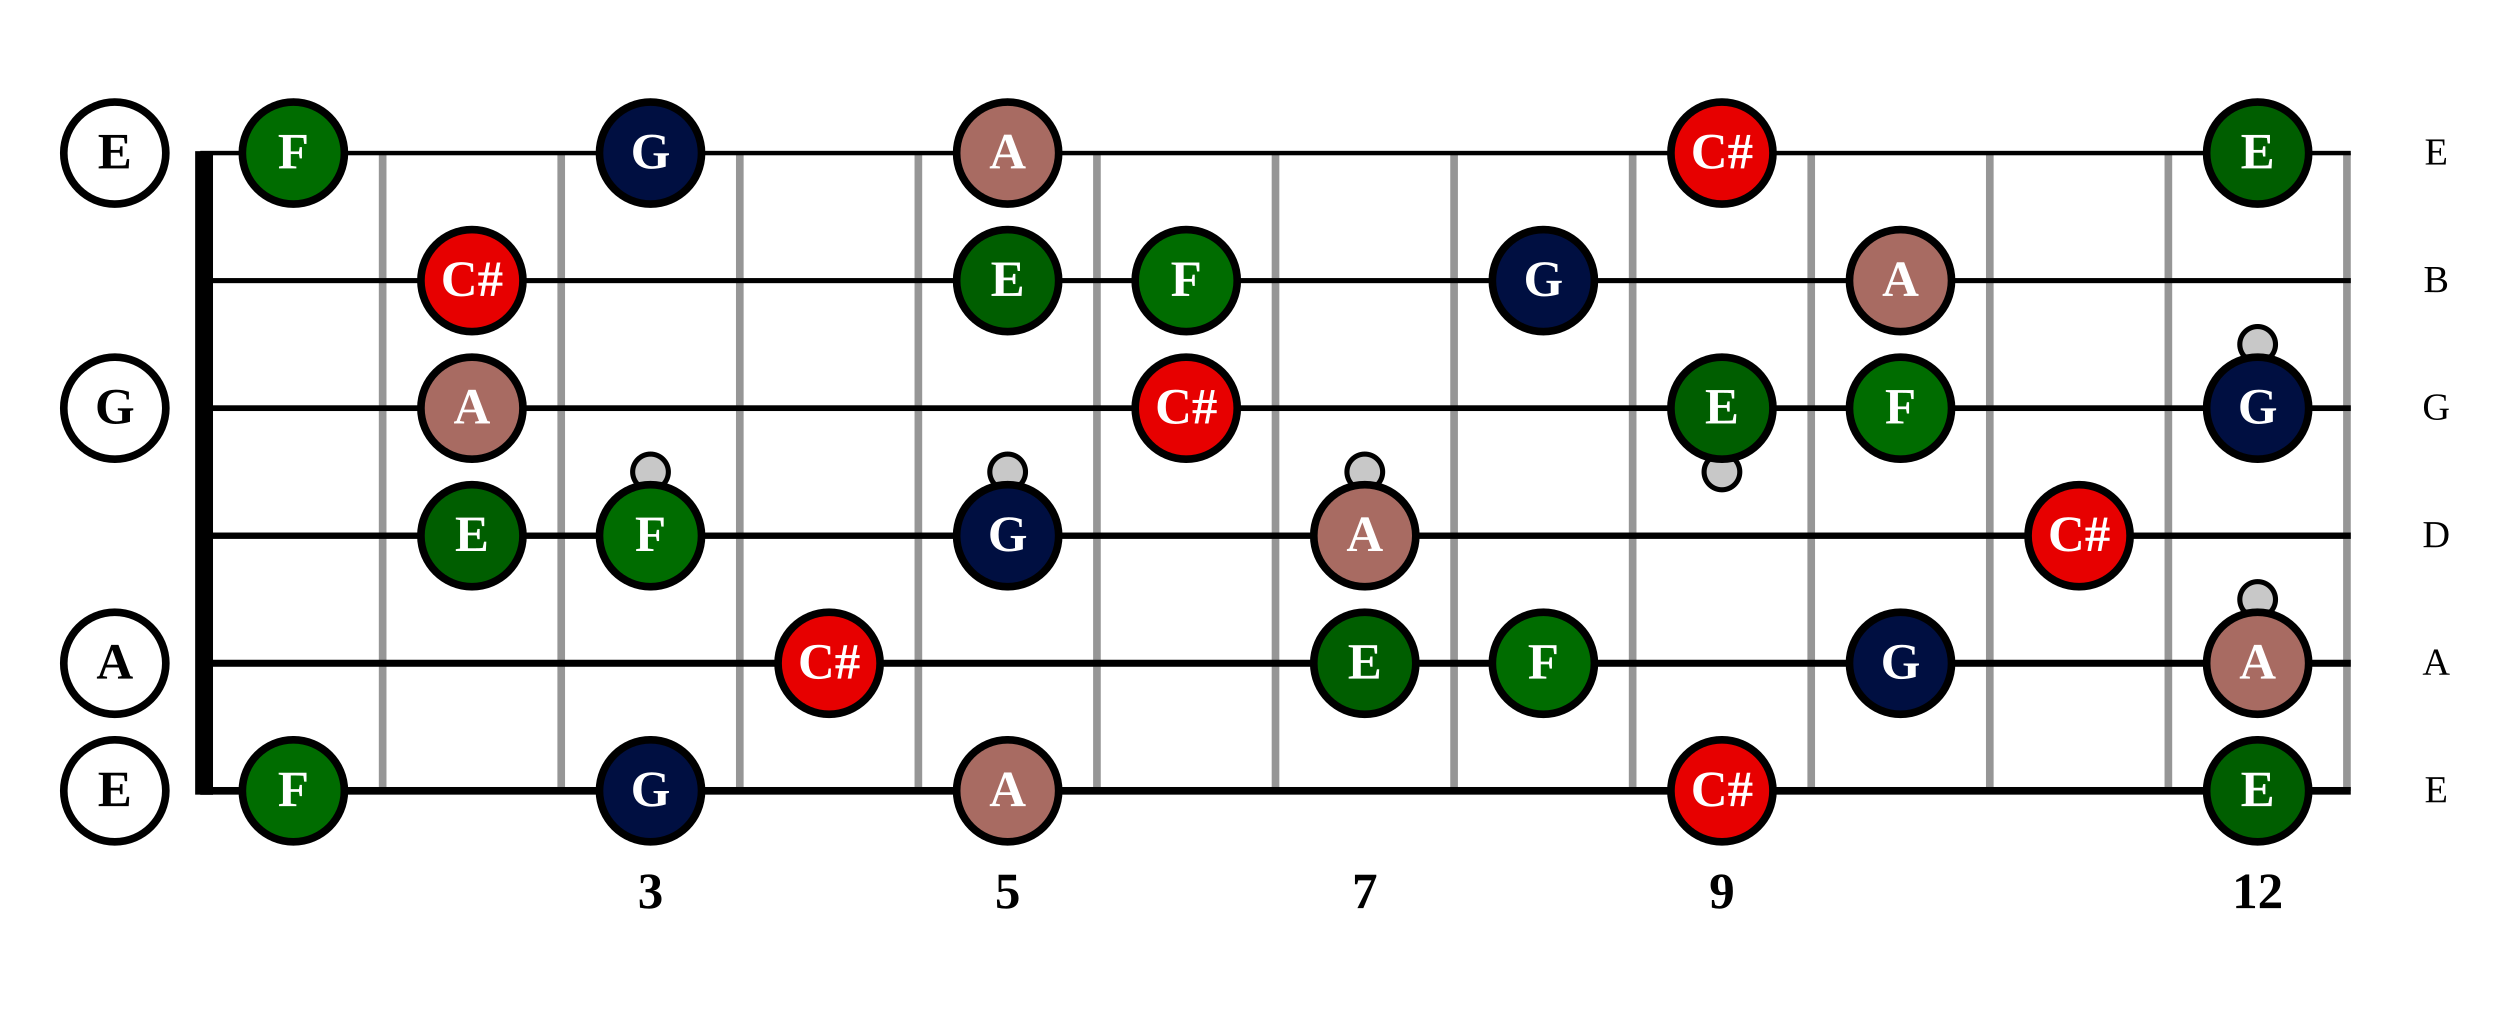
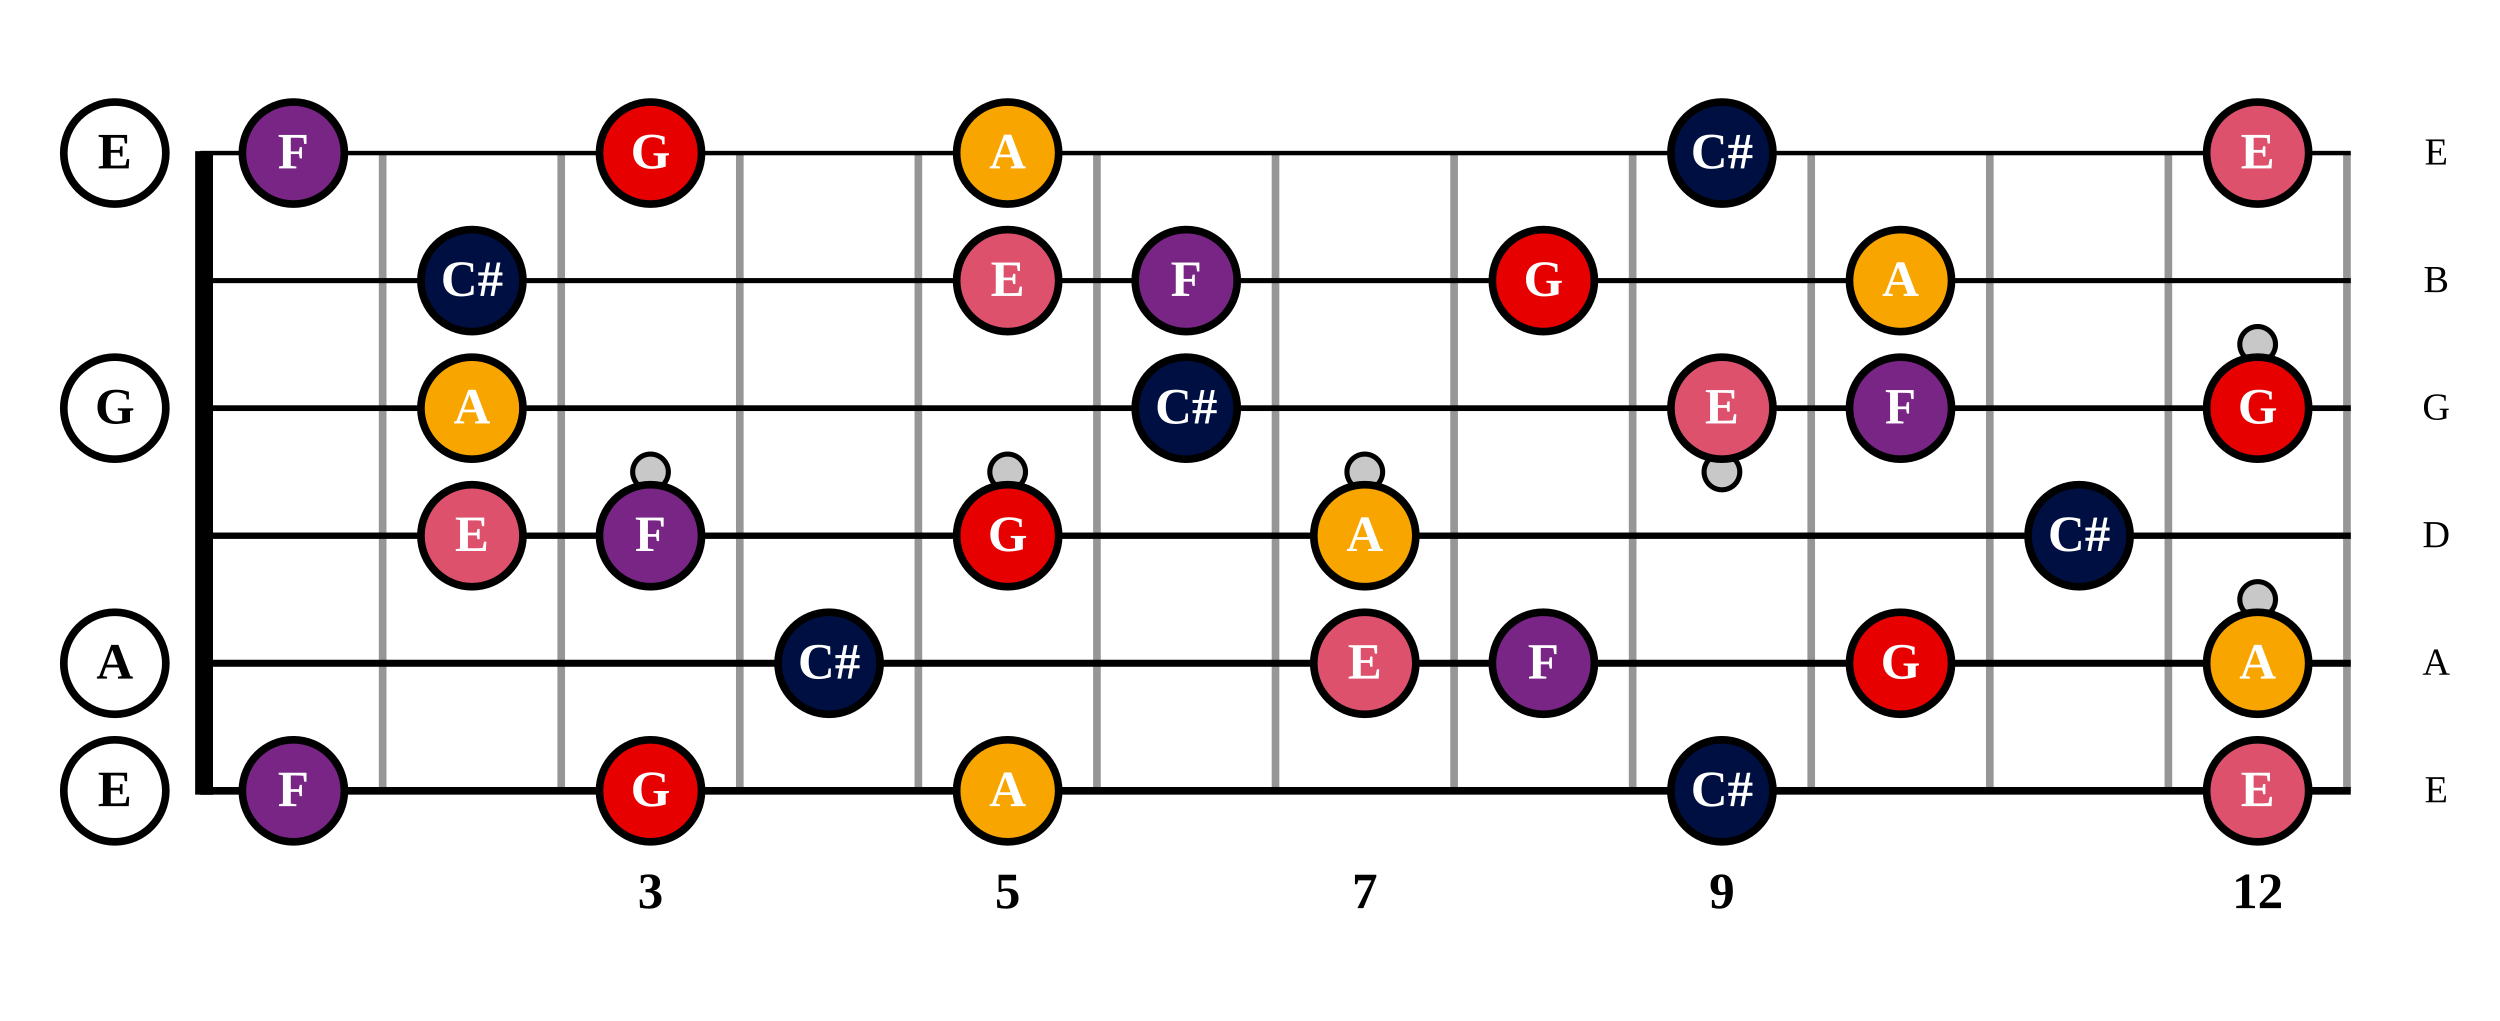
<svg xmlns="http://www.w3.org/2000/svg" baseProfile="tiny" height="400" version="1.2" width="980">
  <defs />
  <line stroke="rgb(0,0,0)" stroke-width="7" x1="80" x2="80" y1="59.25" y2="311.5" />
  <circle cx="255.0" cy="185.0" fill="rgb(200,200,200)" r="7" stroke="rgb(0,0,0)" stroke-width="2" />
  <circle cx="395.0" cy="185.0" fill="rgb(200,200,200)" r="7" stroke="rgb(0,0,0)" stroke-width="2" />
  <circle cx="535.0" cy="185.0" fill="rgb(200,200,200)" r="7" stroke="rgb(0,0,0)" stroke-width="2" />
  <circle cx="675.0" cy="185.0" fill="rgb(200,200,200)" r="7" stroke="rgb(0,0,0)" stroke-width="2" />
  <circle cx="885.0" cy="135.0" fill="rgb(200,200,200)" r="7" stroke="rgb(0,0,0)" stroke-width="2" />
  <circle cx="885.0" cy="235.0" fill="rgb(200,200,200)" r="7" stroke="rgb(0,0,0)" stroke-width="2" />
  <line stroke="rgb(150,150,150)" stroke-width="3" x1="150" x2="150" y1="60" y2="310" />
  <line stroke="rgb(150,150,150)" stroke-width="3" x1="220" x2="220" y1="60" y2="310" />
  <line stroke="rgb(150,150,150)" stroke-width="3" x1="290" x2="290" y1="60" y2="310" />
  <line stroke="rgb(150,150,150)" stroke-width="3" x1="360" x2="360" y1="60" y2="310" />
  <line stroke="rgb(150,150,150)" stroke-width="3" x1="430" x2="430" y1="60" y2="310" />
  <line stroke="rgb(150,150,150)" stroke-width="3" x1="500" x2="500" y1="60" y2="310" />
  <line stroke="rgb(150,150,150)" stroke-width="3" x1="570" x2="570" y1="60" y2="310" />
  <line stroke="rgb(150,150,150)" stroke-width="3" x1="640" x2="640" y1="60" y2="310" />
  <line stroke="rgb(150,150,150)" stroke-width="3" x1="710" x2="710" y1="60" y2="310" />
  <line stroke="rgb(150,150,150)" stroke-width="3" x1="780" x2="780" y1="60" y2="310" />
  <line stroke="rgb(150,150,150)" stroke-width="3" x1="850" x2="850" y1="60" y2="310" />
  <line stroke="rgb(150,150,150)" stroke-width="3" x1="920" x2="920" y1="60" y2="310" />
  <line stroke="rgb(0,0,0)" stroke-width="1.75" x1="78.5" x2="921.5" y1="60" y2="60" />
  <line stroke="rgb(0,0,0)" stroke-width="2.0" x1="78.5" x2="921.5" y1="110" y2="110" />
  <line stroke="rgb(0,0,0)" stroke-width="2.25" x1="78.5" x2="921.5" y1="160" y2="160" />
  <line stroke="rgb(0,0,0)" stroke-width="2.5" x1="78.5" x2="921.5" y1="210" y2="210" />
  <line stroke="rgb(0,0,0)" stroke-width="2.75" x1="78.5" x2="921.5" y1="260" y2="260" />
  <line stroke="rgb(0,0,0)" stroke-width="3.0" x1="78.5" x2="921.5" y1="310" y2="310" />
  <text dy="0.3em" font-size="20" font-weight="bold" style="text-anchor:middle" x="255.0" y="350">3</text>
  <text dy="0.3em" font-size="20" font-weight="bold" style="text-anchor:middle" x="395.0" y="350">5</text>
  <text dy="0.3em" font-size="20" font-weight="bold" style="text-anchor:middle" x="535.0" y="350">7</text>
  <text dy="0.3em" font-size="20" font-weight="bold" style="text-anchor:middle" x="675.0" y="350">9</text>
  <text dy="0.3em" font-size="20" font-weight="bold" style="text-anchor:middle" x="885.0" y="350">12</text>
  <text dy="0.3em" font-size="15" font-weight="normal" style="text-anchor:middle" x="955.0" y="60">E</text>
  <text dy="0.3em" font-size="15" font-weight="normal" style="text-anchor:middle" x="955.0" y="110">B</text>
  <text dy="0.3em" font-size="15" font-weight="normal" style="text-anchor:middle" x="955.0" y="160">G</text>
  <text dy="0.3em" font-size="15" font-weight="normal" style="text-anchor:middle" x="955.0" y="210">D</text>
  <text dy="0.3em" font-size="15" font-weight="normal" style="text-anchor:middle" x="955.0" y="260">A</text>
  <text dy="0.3em" font-size="15" font-weight="normal" style="text-anchor:middle" x="955.0" y="310">E</text>
-   <circle cx="675.0" cy="60" fill="rgb(231, 0, 0)" r="20" stroke="rgb(0,0,0)" stroke-width="3" />
+   <circle cx="255.0" cy="60" fill="rgb(231, 0, 0)" r="20" stroke="rgb(0,0,0)" stroke-width="3" />
+   <text dy="0.3em" fill="rgb(255,255,255)" font-size="20" font-weight="bold" style="text-anchor:middle" x="255.0" y="60">G</text>
+   <circle cx="395.0" cy="60" fill="rgb(249, 165, 0)" r="20" stroke="rgb(0,0,0)" stroke-width="3" />
+   <text dy="0.3em" fill="rgb(255,255,255)" font-size="20" font-weight="bold" style="text-anchor:middle" x="395.0" y="60">A</text>
+   <circle cx="675.0" cy="60" fill="rgb(0, 15, 65)" r="20" stroke="rgb(0,0,0)" stroke-width="3" />
  <text dy="0.3em" fill="rgb(255,255,255)" font-size="20" font-weight="bold" style="text-anchor:middle" x="675.0" y="60">C#</text>
  <circle cx="45.0" cy="60" fill="rgb(255,255,255)" r="20" stroke="rgb(0,0,0)" stroke-width="3" />
  <text dy="0.3em" fill="rgb(0,0,0)" font-size="20" font-weight="bold" style="text-anchor:middle" x="45.0" y="60">E</text>
-   <circle cx="115.0" cy="60" fill="rgb(0, 108, 0)" r="20" stroke="rgb(0,0,0)" stroke-width="3" />
+   <circle cx="115.0" cy="60" fill="rgb(120, 37, 134)" r="20" stroke="rgb(0,0,0)" stroke-width="3" />
  <text dy="0.3em" fill="rgb(255,255,255)" font-size="20" font-weight="bold" style="text-anchor:middle" x="115.0" y="60">F</text>
-   <circle cx="255.0" cy="60" fill="rgb(0, 15, 65)" r="20" stroke="rgb(0,0,0)" stroke-width="3" />
-   <text dy="0.3em" fill="rgb(255,255,255)" font-size="20" font-weight="bold" style="text-anchor:middle" x="255.0" y="60">G</text>
-   <circle cx="395.0" cy="60" fill="rgb(168, 107, 98)" r="20" stroke="rgb(0,0,0)" stroke-width="3" />
-   <text dy="0.3em" fill="rgb(255,255,255)" font-size="20" font-weight="bold" style="text-anchor:middle" x="395.0" y="60">A</text>
-   <circle cx="185.0" cy="110" fill="rgb(231, 0, 0)" r="20" stroke="rgb(0,0,0)" stroke-width="3" />
+   <circle cx="605.0" cy="110" fill="rgb(231, 0, 0)" r="20" stroke="rgb(0,0,0)" stroke-width="3" />
+   <text dy="0.3em" fill="rgb(255,255,255)" font-size="20" font-weight="bold" style="text-anchor:middle" x="605.0" y="110">G</text>
+   <circle cx="745.0" cy="110" fill="rgb(249, 165, 0)" r="20" stroke="rgb(0,0,0)" stroke-width="3" />
+   <text dy="0.3em" fill="rgb(255,255,255)" font-size="20" font-weight="bold" style="text-anchor:middle" x="745.0" y="110">A</text>
+   <circle cx="185.0" cy="110" fill="rgb(0, 15, 65)" r="20" stroke="rgb(0,0,0)" stroke-width="3" />
  <text dy="0.3em" fill="rgb(255,255,255)" font-size="20" font-weight="bold" style="text-anchor:middle" x="185.0" y="110">C#</text>
-   <circle cx="395.0" cy="110" fill="rgb(0, 94, 0)" r="20" stroke="rgb(0,0,0)" stroke-width="3" />
+   <circle cx="395.0" cy="110" fill="rgb(222, 81, 108)" r="20" stroke="rgb(0,0,0)" stroke-width="3" />
  <text dy="0.3em" fill="rgb(255,255,255)" font-size="20" font-weight="bold" style="text-anchor:middle" x="395.0" y="110">E</text>
-   <circle cx="465.0" cy="110" fill="rgb(0, 108, 0)" r="20" stroke="rgb(0,0,0)" stroke-width="3" />
+   <circle cx="465.0" cy="110" fill="rgb(120, 37, 134)" r="20" stroke="rgb(0,0,0)" stroke-width="3" />
  <text dy="0.3em" fill="rgb(255,255,255)" font-size="20" font-weight="bold" style="text-anchor:middle" x="465.0" y="110">F</text>
-   <circle cx="605.0" cy="110" fill="rgb(0, 15, 65)" r="20" stroke="rgb(0,0,0)" stroke-width="3" />
-   <text dy="0.3em" fill="rgb(255,255,255)" font-size="20" font-weight="bold" style="text-anchor:middle" x="605.0" y="110">G</text>
-   <circle cx="745.0" cy="110" fill="rgb(168, 107, 98)" r="20" stroke="rgb(0,0,0)" stroke-width="3" />
-   <text dy="0.3em" fill="rgb(255,255,255)" font-size="20" font-weight="bold" style="text-anchor:middle" x="745.0" y="110">A</text>
-   <circle cx="465.0" cy="160" fill="rgb(231, 0, 0)" r="20" stroke="rgb(0,0,0)" stroke-width="3" />
-   <text dy="0.3em" fill="rgb(255,255,255)" font-size="20" font-weight="bold" style="text-anchor:middle" x="465.0" y="160">C#</text>
-   <circle cx="675.0" cy="160" fill="rgb(0, 94, 0)" r="20" stroke="rgb(0,0,0)" stroke-width="3" />
-   <text dy="0.3em" fill="rgb(255,255,255)" font-size="20" font-weight="bold" style="text-anchor:middle" x="675.0" y="160">E</text>
-   <circle cx="745.0" cy="160" fill="rgb(0, 108, 0)" r="20" stroke="rgb(0,0,0)" stroke-width="3" />
-   <text dy="0.3em" fill="rgb(255,255,255)" font-size="20" font-weight="bold" style="text-anchor:middle" x="745.0" y="160">F</text>
  <circle cx="45.0" cy="160" fill="rgb(255,255,255)" r="20" stroke="rgb(0,0,0)" stroke-width="3" />
  <text dy="0.3em" fill="rgb(0,0,0)" font-size="20" font-weight="bold" style="text-anchor:middle" x="45.0" y="160">G</text>
-   <circle cx="185.0" cy="160" fill="rgb(168, 107, 98)" r="20" stroke="rgb(0,0,0)" stroke-width="3" />
+   <circle cx="185.0" cy="160" fill="rgb(249, 165, 0)" r="20" stroke="rgb(0,0,0)" stroke-width="3" />
  <text dy="0.3em" fill="rgb(255,255,255)" font-size="20" font-weight="bold" style="text-anchor:middle" x="185.0" y="160">A</text>
-   <circle cx="815.0" cy="210" fill="rgb(231, 0, 0)" r="20" stroke="rgb(0,0,0)" stroke-width="3" />
+   <circle cx="465.0" cy="160" fill="rgb(0, 15, 65)" r="20" stroke="rgb(0,0,0)" stroke-width="3" />
+   <text dy="0.3em" fill="rgb(255,255,255)" font-size="20" font-weight="bold" style="text-anchor:middle" x="465.0" y="160">C#</text>
+   <circle cx="675.0" cy="160" fill="rgb(222, 81, 108)" r="20" stroke="rgb(0,0,0)" stroke-width="3" />
+   <text dy="0.3em" fill="rgb(255,255,255)" font-size="20" font-weight="bold" style="text-anchor:middle" x="675.0" y="160">E</text>
+   <circle cx="745.0" cy="160" fill="rgb(120, 37, 134)" r="20" stroke="rgb(0,0,0)" stroke-width="3" />
+   <text dy="0.3em" fill="rgb(255,255,255)" font-size="20" font-weight="bold" style="text-anchor:middle" x="745.0" y="160">F</text>
+   <circle cx="395.0" cy="210" fill="rgb(231, 0, 0)" r="20" stroke="rgb(0,0,0)" stroke-width="3" />
+   <text dy="0.3em" fill="rgb(255,255,255)" font-size="20" font-weight="bold" style="text-anchor:middle" x="395.0" y="210">G</text>
+   <circle cx="535.0" cy="210" fill="rgb(249, 165, 0)" r="20" stroke="rgb(0,0,0)" stroke-width="3" />
+   <text dy="0.3em" fill="rgb(255,255,255)" font-size="20" font-weight="bold" style="text-anchor:middle" x="535.0" y="210">A</text>
+   <circle cx="815.0" cy="210" fill="rgb(0, 15, 65)" r="20" stroke="rgb(0,0,0)" stroke-width="3" />
  <text dy="0.3em" fill="rgb(255,255,255)" font-size="20" font-weight="bold" style="text-anchor:middle" x="815.0" y="210">C#</text>
-   <circle cx="185.0" cy="210" fill="rgb(0, 94, 0)" r="20" stroke="rgb(0,0,0)" stroke-width="3" />
+   <circle cx="185.0" cy="210" fill="rgb(222, 81, 108)" r="20" stroke="rgb(0,0,0)" stroke-width="3" />
  <text dy="0.3em" fill="rgb(255,255,255)" font-size="20" font-weight="bold" style="text-anchor:middle" x="185.0" y="210">E</text>
-   <circle cx="255.0" cy="210" fill="rgb(0, 108, 0)" r="20" stroke="rgb(0,0,0)" stroke-width="3" />
+   <circle cx="255.0" cy="210" fill="rgb(120, 37, 134)" r="20" stroke="rgb(0,0,0)" stroke-width="3" />
  <text dy="0.3em" fill="rgb(255,255,255)" font-size="20" font-weight="bold" style="text-anchor:middle" x="255.0" y="210">F</text>
-   <circle cx="395.0" cy="210" fill="rgb(0, 15, 65)" r="20" stroke="rgb(0,0,0)" stroke-width="3" />
-   <text dy="0.3em" fill="rgb(255,255,255)" font-size="20" font-weight="bold" style="text-anchor:middle" x="395.0" y="210">G</text>
-   <circle cx="535.0" cy="210" fill="rgb(168, 107, 98)" r="20" stroke="rgb(0,0,0)" stroke-width="3" />
-   <text dy="0.3em" fill="rgb(255,255,255)" font-size="20" font-weight="bold" style="text-anchor:middle" x="535.0" y="210">A</text>
-   <circle cx="325.0" cy="260" fill="rgb(231, 0, 0)" r="20" stroke="rgb(0,0,0)" stroke-width="3" />
-   <text dy="0.3em" fill="rgb(255,255,255)" font-size="20" font-weight="bold" style="text-anchor:middle" x="325.0" y="260">C#</text>
-   <circle cx="535.0" cy="260" fill="rgb(0, 94, 0)" r="20" stroke="rgb(0,0,0)" stroke-width="3" />
-   <text dy="0.3em" fill="rgb(255,255,255)" font-size="20" font-weight="bold" style="text-anchor:middle" x="535.0" y="260">E</text>
-   <circle cx="605.0" cy="260" fill="rgb(0, 108, 0)" r="20" stroke="rgb(0,0,0)" stroke-width="3" />
-   <text dy="0.3em" fill="rgb(255,255,255)" font-size="20" font-weight="bold" style="text-anchor:middle" x="605.0" y="260">F</text>
-   <circle cx="745.0" cy="260" fill="rgb(0, 15, 65)" r="20" stroke="rgb(0,0,0)" stroke-width="3" />
+   <circle cx="745.0" cy="260" fill="rgb(231, 0, 0)" r="20" stroke="rgb(0,0,0)" stroke-width="3" />
  <text dy="0.3em" fill="rgb(255,255,255)" font-size="20" font-weight="bold" style="text-anchor:middle" x="745.0" y="260">G</text>
  <circle cx="45.0" cy="260" fill="rgb(255,255,255)" r="20" stroke="rgb(0,0,0)" stroke-width="3" />
  <text dy="0.3em" fill="rgb(0,0,0)" font-size="20" font-weight="bold" style="text-anchor:middle" x="45.0" y="260">A</text>
-   <circle cx="675.0" cy="310" fill="rgb(231, 0, 0)" r="20" stroke="rgb(0,0,0)" stroke-width="3" />
+   <circle cx="325.0" cy="260" fill="rgb(0, 15, 65)" r="20" stroke="rgb(0,0,0)" stroke-width="3" />
+   <text dy="0.3em" fill="rgb(255,255,255)" font-size="20" font-weight="bold" style="text-anchor:middle" x="325.0" y="260">C#</text>
+   <circle cx="535.0" cy="260" fill="rgb(222, 81, 108)" r="20" stroke="rgb(0,0,0)" stroke-width="3" />
+   <text dy="0.3em" fill="rgb(255,255,255)" font-size="20" font-weight="bold" style="text-anchor:middle" x="535.0" y="260">E</text>
+   <circle cx="605.0" cy="260" fill="rgb(120, 37, 134)" r="20" stroke="rgb(0,0,0)" stroke-width="3" />
+   <text dy="0.3em" fill="rgb(255,255,255)" font-size="20" font-weight="bold" style="text-anchor:middle" x="605.0" y="260">F</text>
+   <circle cx="255.0" cy="310" fill="rgb(231, 0, 0)" r="20" stroke="rgb(0,0,0)" stroke-width="3" />
+   <text dy="0.3em" fill="rgb(255,255,255)" font-size="20" font-weight="bold" style="text-anchor:middle" x="255.0" y="310">G</text>
+   <circle cx="395.0" cy="310" fill="rgb(249, 165, 0)" r="20" stroke="rgb(0,0,0)" stroke-width="3" />
+   <text dy="0.3em" fill="rgb(255,255,255)" font-size="20" font-weight="bold" style="text-anchor:middle" x="395.0" y="310">A</text>
+   <circle cx="675.0" cy="310" fill="rgb(0, 15, 65)" r="20" stroke="rgb(0,0,0)" stroke-width="3" />
  <text dy="0.3em" fill="rgb(255,255,255)" font-size="20" font-weight="bold" style="text-anchor:middle" x="675.0" y="310">C#</text>
  <circle cx="45.0" cy="310" fill="rgb(255,255,255)" r="20" stroke="rgb(0,0,0)" stroke-width="3" />
  <text dy="0.3em" fill="rgb(0,0,0)" font-size="20" font-weight="bold" style="text-anchor:middle" x="45.0" y="310">E</text>
-   <circle cx="115.0" cy="310" fill="rgb(0, 108, 0)" r="20" stroke="rgb(0,0,0)" stroke-width="3" />
+   <circle cx="115.0" cy="310" fill="rgb(120, 37, 134)" r="20" stroke="rgb(0,0,0)" stroke-width="3" />
  <text dy="0.3em" fill="rgb(255,255,255)" font-size="20" font-weight="bold" style="text-anchor:middle" x="115.0" y="310">F</text>
-   <circle cx="255.0" cy="310" fill="rgb(0, 15, 65)" r="20" stroke="rgb(0,0,0)" stroke-width="3" />
-   <text dy="0.3em" fill="rgb(255,255,255)" font-size="20" font-weight="bold" style="text-anchor:middle" x="255.0" y="310">G</text>
-   <circle cx="395.0" cy="310" fill="rgb(168, 107, 98)" r="20" stroke="rgb(0,0,0)" stroke-width="3" />
-   <text dy="0.3em" fill="rgb(255,255,255)" font-size="20" font-weight="bold" style="text-anchor:middle" x="395.0" y="310">A</text>
-   <circle cx="885.0" cy="60" fill="rgb(0, 94, 0)" r="20" stroke="rgb(0,0,0)" stroke-width="3" />
+   <circle cx="885.0" cy="60" fill="rgb(222, 81, 108)" r="20" stroke="rgb(0,0,0)" stroke-width="3" />
  <text dy="0.3em" fill="rgb(255,255,255)" font-size="20" font-weight="bold" style="text-anchor:middle" x="885.0" y="60">E</text>
-   <circle cx="885.0" cy="160" fill="rgb(0, 15, 65)" r="20" stroke="rgb(0,0,0)" stroke-width="3" />
+   <circle cx="885.0" cy="160" fill="rgb(231, 0, 0)" r="20" stroke="rgb(0,0,0)" stroke-width="3" />
  <text dy="0.3em" fill="rgb(255,255,255)" font-size="20" font-weight="bold" style="text-anchor:middle" x="885.0" y="160">G</text>
-   <circle cx="885.0" cy="260" fill="rgb(168, 107, 98)" r="20" stroke="rgb(0,0,0)" stroke-width="3" />
+   <circle cx="885.0" cy="260" fill="rgb(249, 165, 0)" r="20" stroke="rgb(0,0,0)" stroke-width="3" />
  <text dy="0.3em" fill="rgb(255,255,255)" font-size="20" font-weight="bold" style="text-anchor:middle" x="885.0" y="260">A</text>
-   <circle cx="885.0" cy="310" fill="rgb(0, 94, 0)" r="20" stroke="rgb(0,0,0)" stroke-width="3" />
+   <circle cx="885.0" cy="310" fill="rgb(222, 81, 108)" r="20" stroke="rgb(0,0,0)" stroke-width="3" />
  <text dy="0.3em" fill="rgb(255,255,255)" font-size="20" font-weight="bold" style="text-anchor:middle" x="885.0" y="310">E</text>
</svg>
